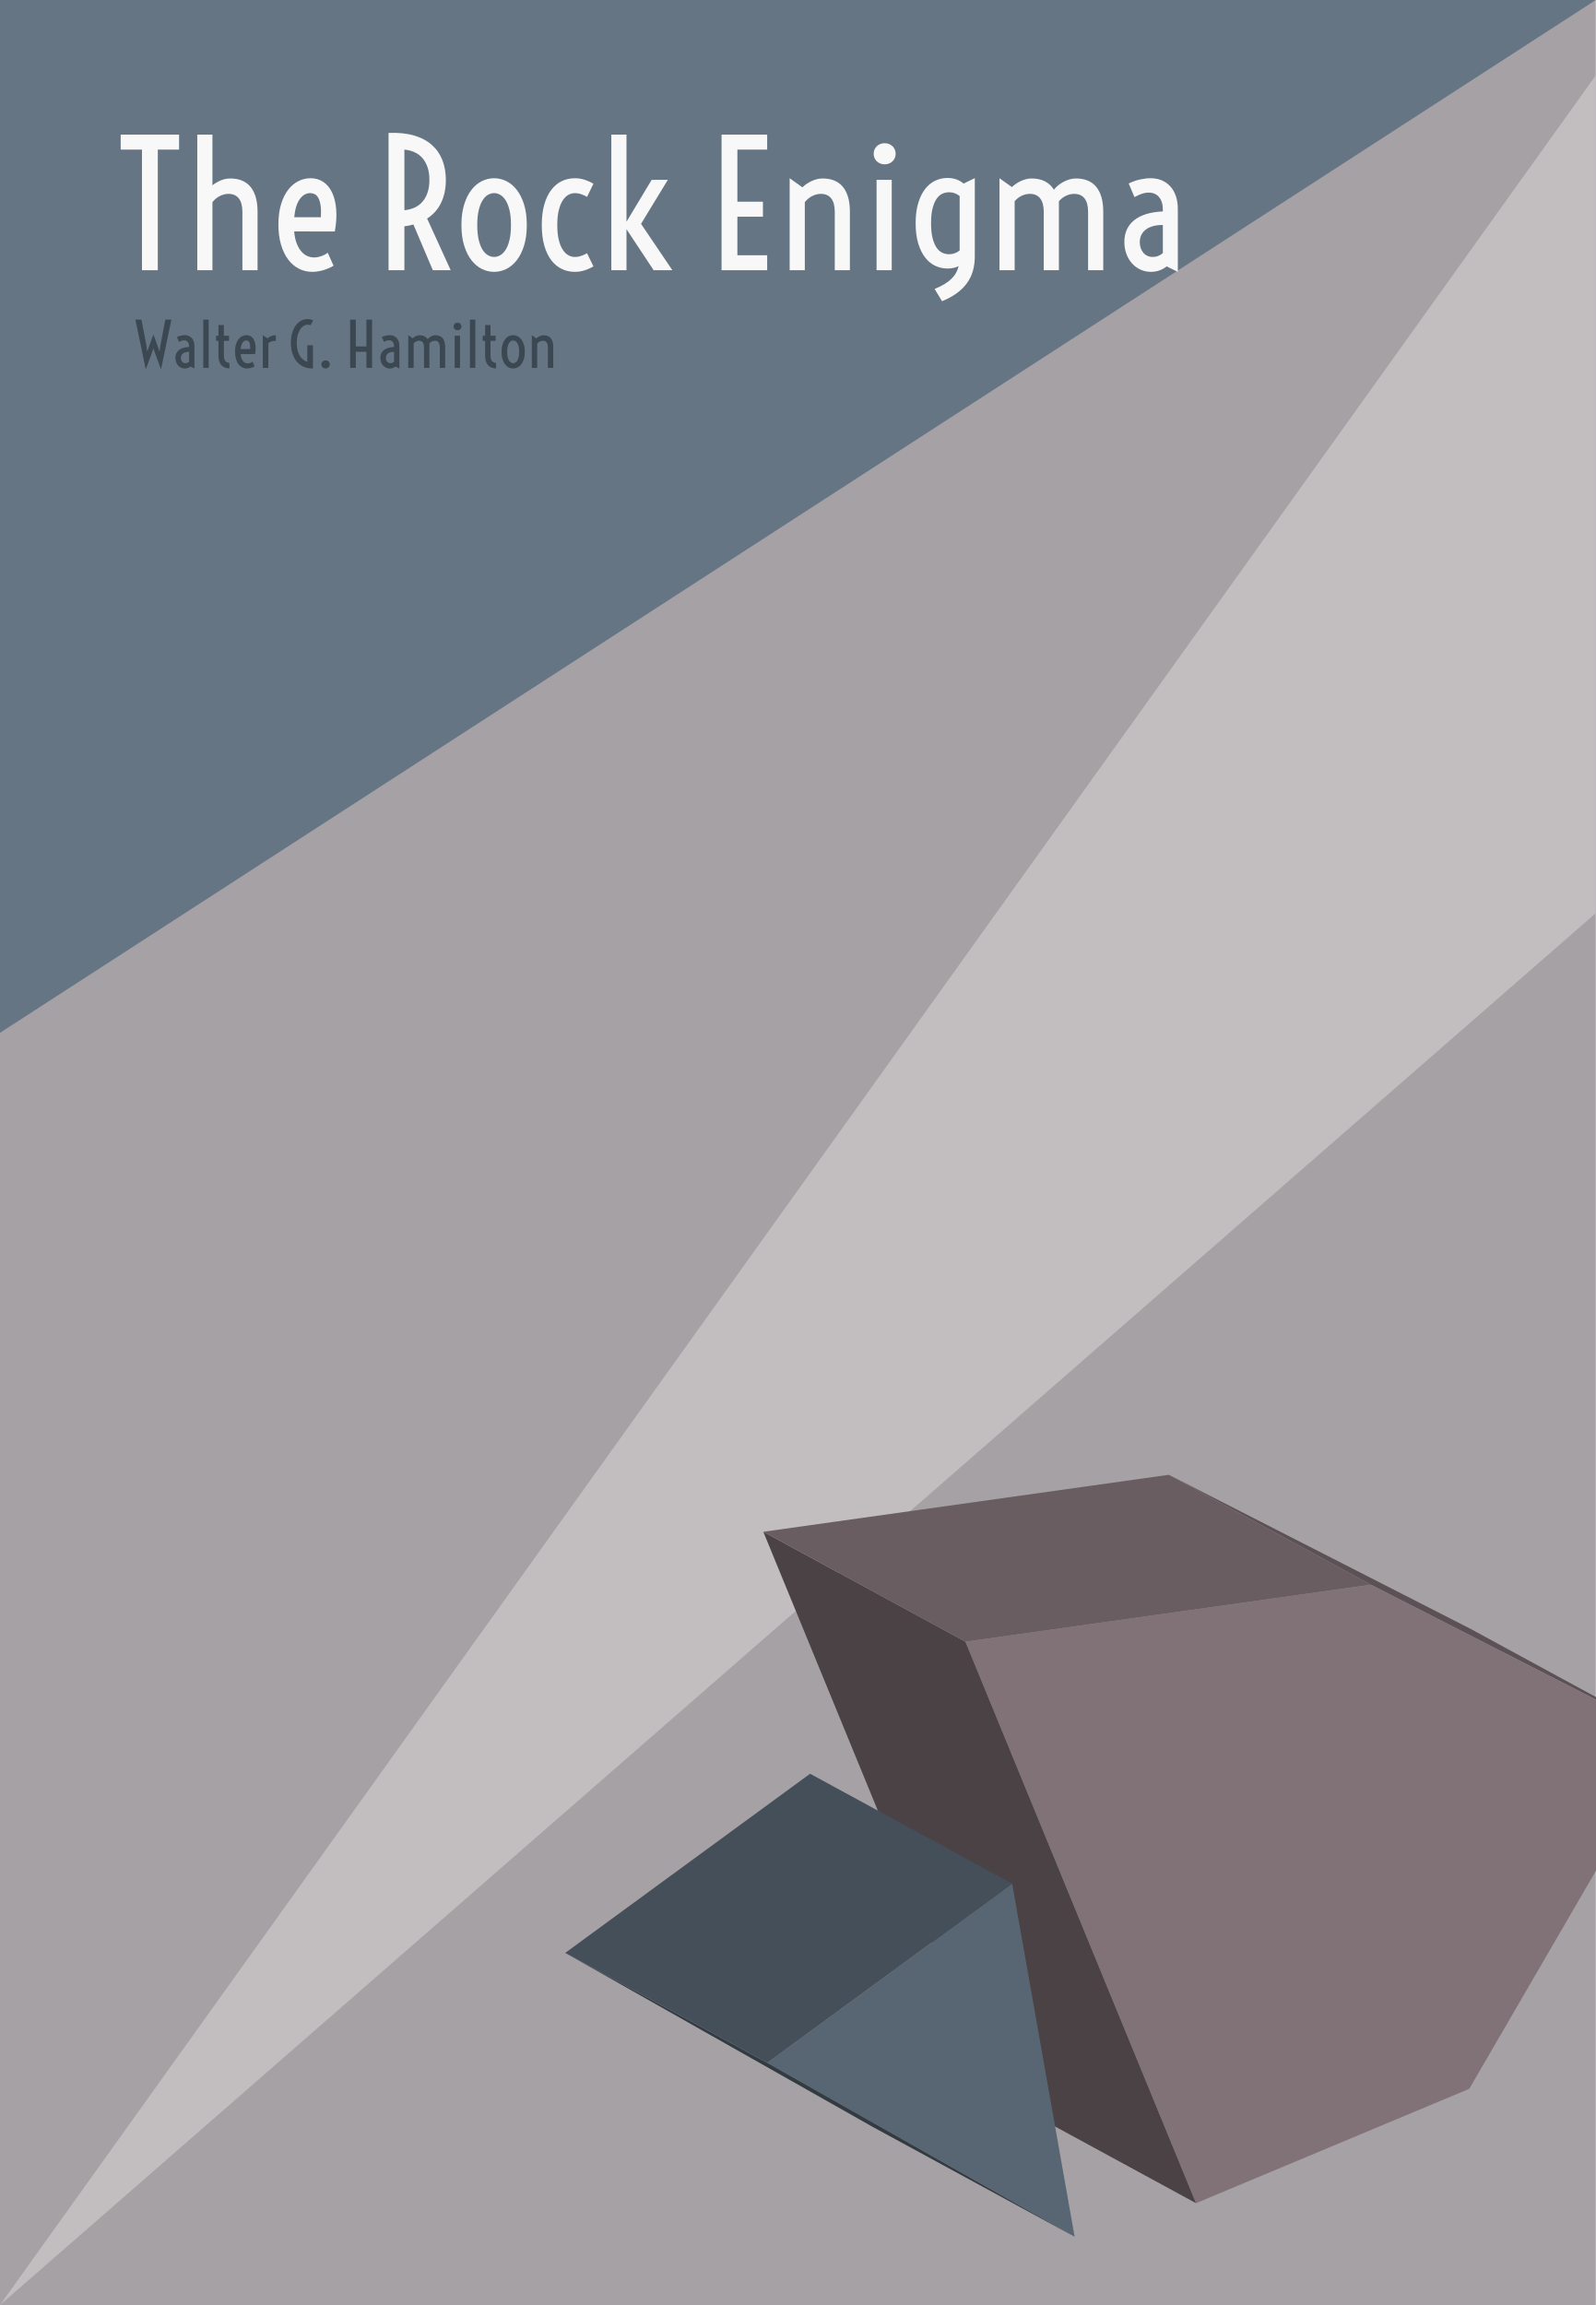
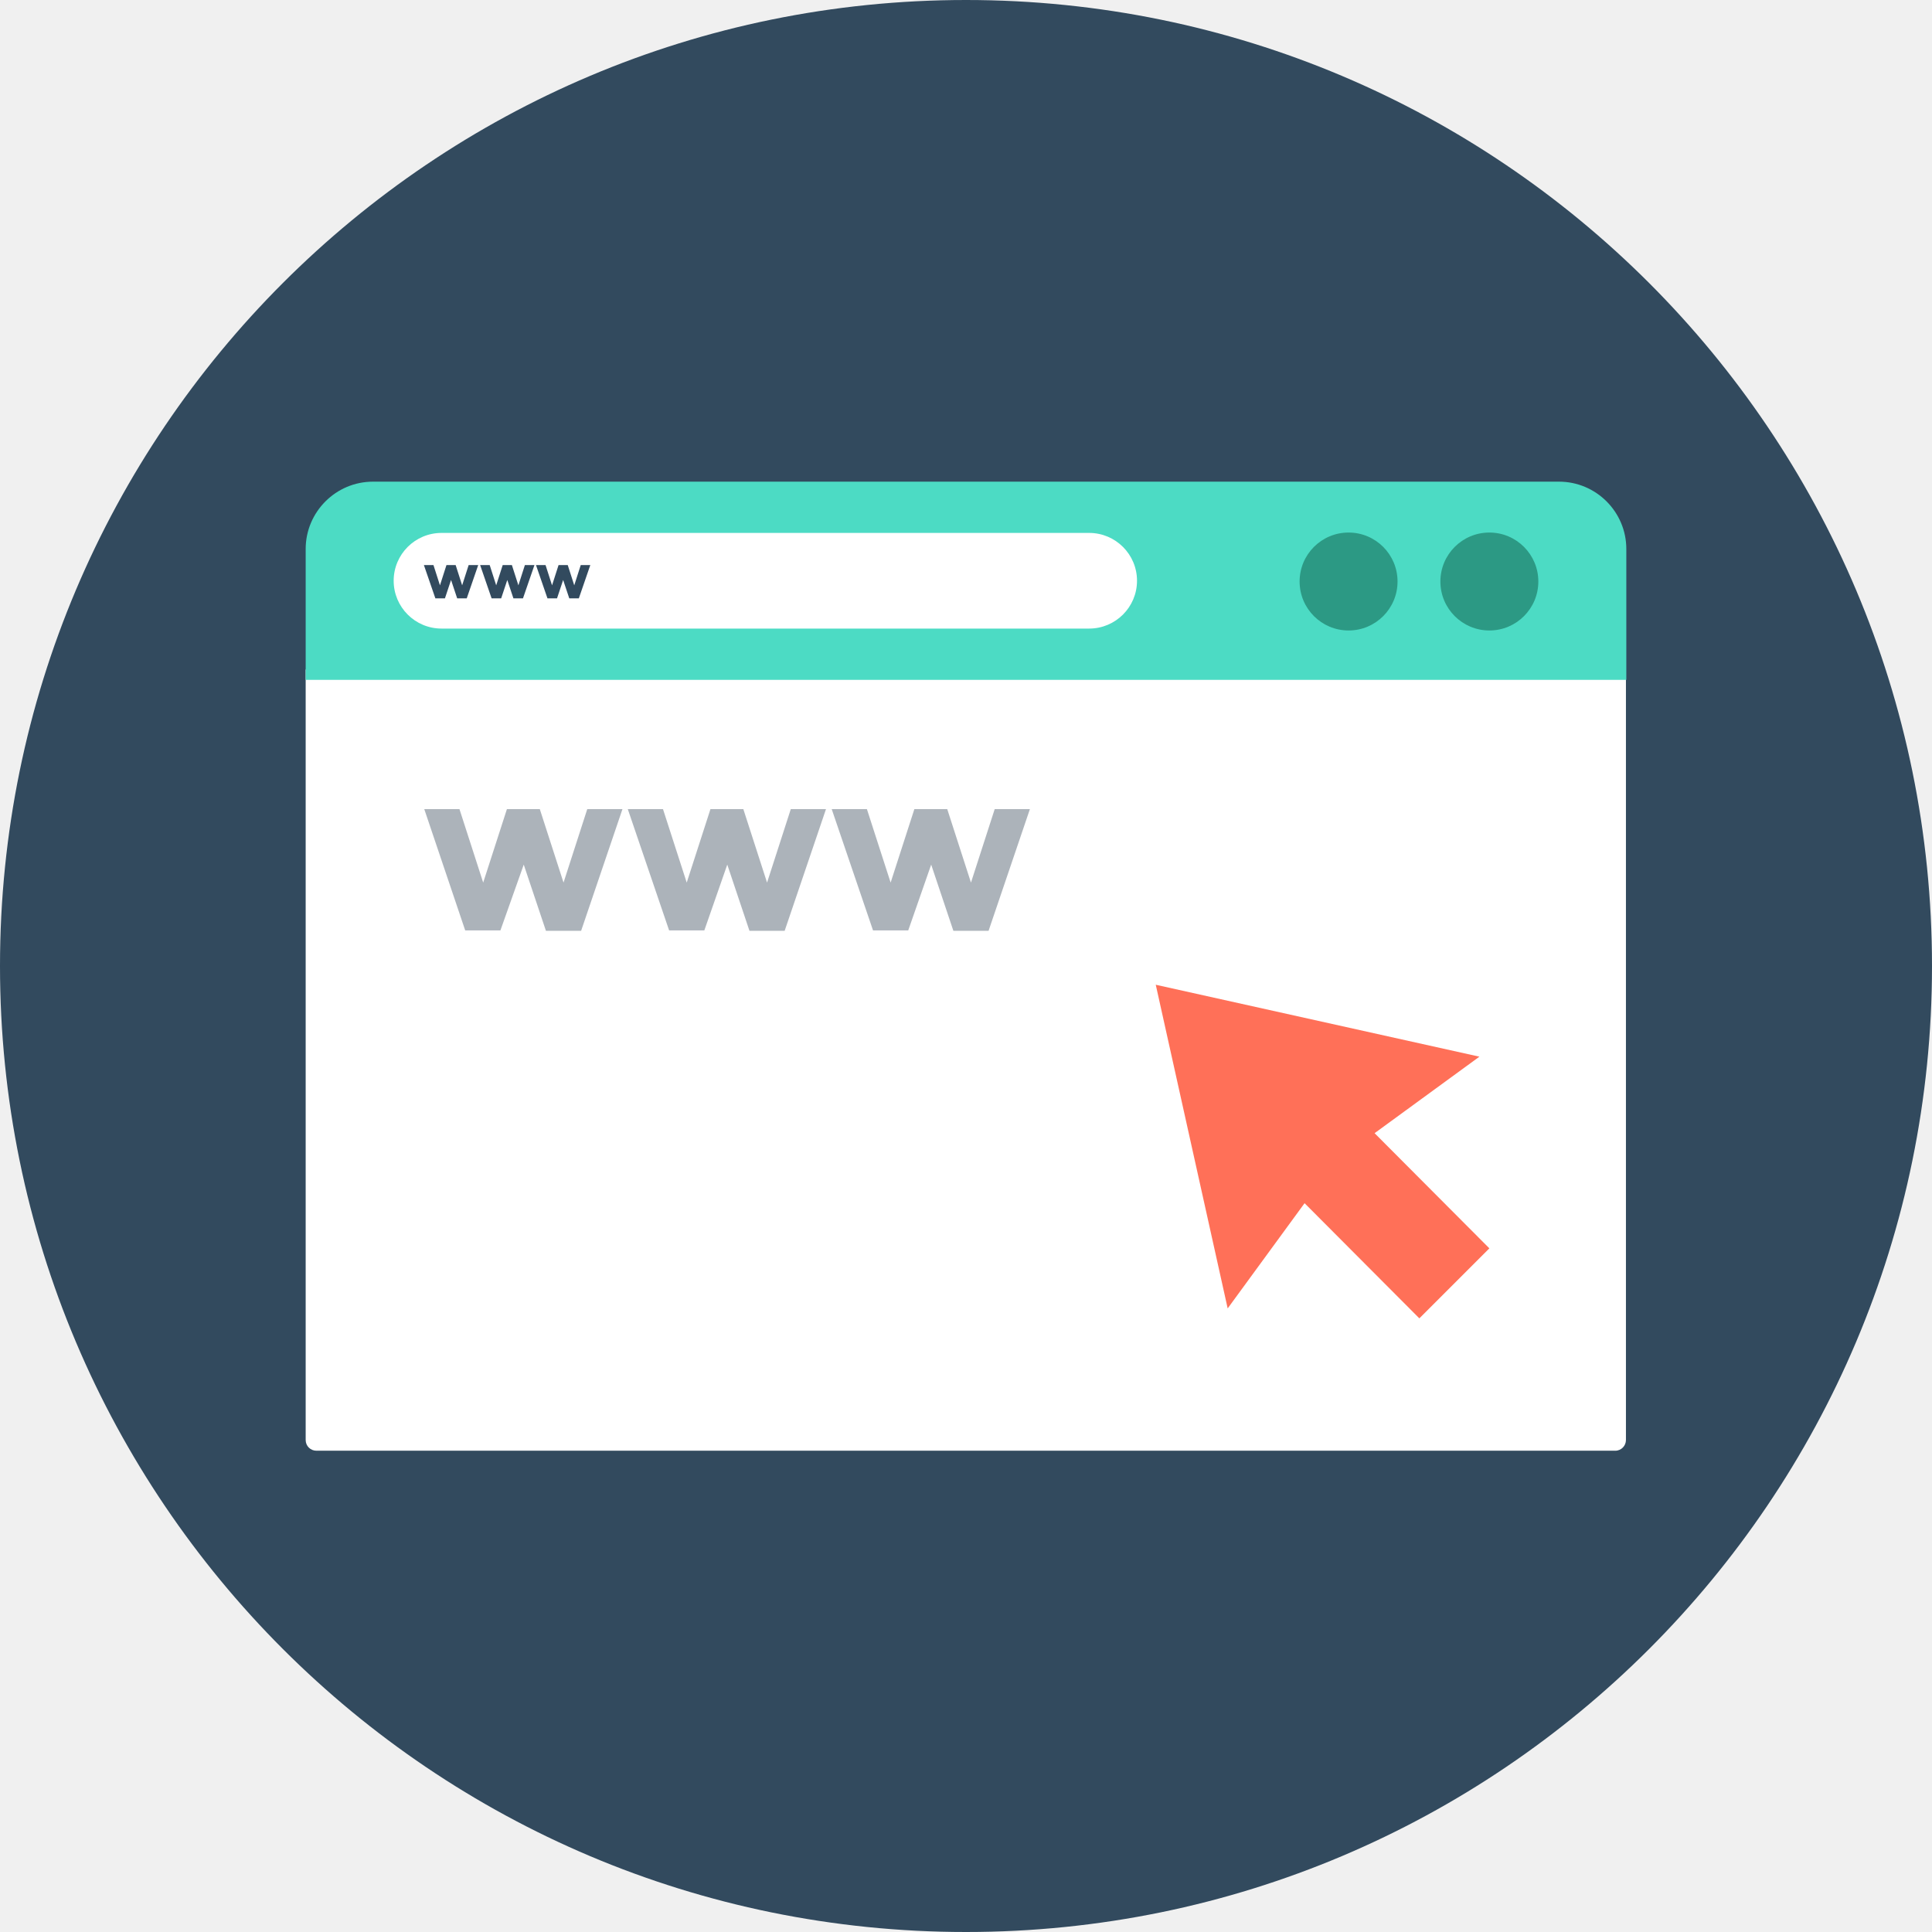
- <svg xmlns="http://www.w3.org/2000/svg" version="1.1" id="Layer_1" x="0px" y="0px" width="180px" height="260px" viewBox="0 0 180 260" enable-background="new 0 0 180 260" xml:space="preserve">
-   <rect fill="#A6A1A5" width="180" height="260" />
-   <polyline fill="#C2BEC0" points="180,103 180,8.5 0,260 " />
-   <polygon fill="#657584" points="0,116.5 180,0 0,0 " />
-   <path fill="#C2BEC0" d="M180,258" />
+ <svg xmlns="http://www.w3.org/2000/svg" version="1.1" id="Layer_1" x="0px" y="0px" viewBox="0 0 505 505" style="enable-background:new 0 0 505 505;" xml:space="preserve">
+   <circle style="fill:#324A5E;" cx="252.5" cy="252.5" r="252.5" />
+   <path style="fill:#FFFFFF;" d="M79.9,175v201.4c0,1.6,1.3,2.8,2.8,2.8h339.5c1.6,0,2.8-1.3,2.8-2.8V175H79.9z" />
+   <path style="fill:#4CDBC4;" d="M425.1,177.7v-34.2c0-9.7-7.9-17.6-17.6-17.6h-310c-9.7,0-17.6,7.9-17.6,17.6v34.2H425.1z" />
+   <path style="fill:#FFFFFF;" d="M284.7,164.3H115.4c-6.9,0-12.5-5.6-12.5-12.5l0,0c0-6.9,5.6-12.5,12.5-12.5h169.3  c6.9,0,12.5,5.6,12.5,12.5l0,0C297.2,158.7,291.6,164.3,284.7,164.3z" />
  <g>
-     <g>
-       <g enable-background="new    ">
-         <g>
-           <polygon fill="#5C5155" points="154.631,178.752 131.838,166.354 165.873,183.732 188.667,196.131     " />
-         </g>
-         <g>
-           <polygon fill="#817278" points="154.631,178.752 188.667,196.131 165.729,235.615 134.906,248.514 108.893,185.182     " />
-         </g>
-         <g>
-           <polygon fill="#4A4245" points="134.906,248.514 112.111,236.113 86.099,172.781 108.893,185.182     " />
-         </g>
-         <g>
-           <polygon fill="#695D61" points="108.893,185.182 86.099,172.781 131.838,166.354 154.631,178.752     " />
-         </g>
-       </g>
-     </g>
+     <circle style="fill:#2C9984;" cx="389.3" cy="152" r="12.8" />
+     <circle style="fill:#2C9984;" cx="352.5" cy="152" r="12.8" />
  </g>
  <g>
-     <g>
-       <g enable-background="new    ">
-         <g>
-           <polygon fill="#586673" points="114.168,212.475 121.214,252.3 86.551,232.684     " />
-         </g>
-         <g>
-           <polygon fill="#333B42" points="121.214,252.3 98.42,239.9 63.757,220.284 86.551,232.684     " />
-         </g>
-         <g>
-           <polygon fill="#454F5A" points="86.551,232.684 63.757,220.284 91.375,200.075 114.168,212.475     " />
-         </g>
-       </g>
-     </g>
+     <path style="fill:#324A5E;" d="M116.3,156.4h-2.5l-3-8.7h2.5l1.7,5.3l1.7-5.3h2.4l1.7,5.3l1.7-5.3h2.5l-3,8.7h-2.5l-1.6-4.8   L116.3,156.4z" />
+     <path style="fill:#324A5E;" d="M131,156.4h-2.5l-3-8.7h2.5l1.7,5.3l1.7-5.3h2.4l1.7,5.3l1.7-5.3h2.5l-3,8.7h-2.5l-1.6-4.8   L131,156.4z" />
+     <path style="fill:#324A5E;" d="M145.6,156.4h-2.5l-3-8.7h2.5l1.7,5.3l1.7-5.3h2.4l1.7,5.3l1.7-5.3h2.5l-3,8.7h-2.5l-1.6-4.8   L145.6,156.4z" />
  </g>
-   <g enable-background="new    ">
-     <path fill="#F8F8F8" d="M16.013,16.876h-2.401v-1.69h6.587v1.69h-2.4v13.605h-1.786V16.876z" />
-     <path fill="#F8F8F8" d="M22.253,15.186h1.709v5.714c0.281-0.225,0.598-0.408,0.95-0.553c0.352-0.144,0.701-0.216,1.047-0.216   c1.024,0,1.795,0.321,2.314,0.965s0.778,1.57,0.778,2.78v6.605h-1.709v-6.587c0-0.659-0.133-1.162-0.398-1.507   c-0.266-0.346-0.658-0.519-1.176-0.519c-0.307,0-0.619,0.075-0.936,0.226s-0.606,0.386-0.869,0.705v7.682h-1.709V15.186z" />
-     <path fill="#F8F8F8" d="M35.225,30.664c-0.55,0-1.058-0.12-1.522-0.36c-0.464-0.24-0.867-0.589-1.209-1.047   c-0.343-0.457-0.61-1.018-0.802-1.68c-0.192-0.663-0.288-1.416-0.288-2.262c0-0.864,0.099-1.622,0.297-2.275   c0.199-0.652,0.466-1.197,0.802-1.632c0.336-0.436,0.724-0.762,1.162-0.979c0.438-0.218,0.895-0.326,1.368-0.326   c0.55,0,1.034,0.142,1.45,0.427s0.746,0.689,0.989,1.215c0.243,0.524,0.394,1.157,0.451,1.896s0.006,1.563-0.154,2.472   l-4.589-0.009c0.051,0.55,0.152,1.013,0.302,1.387c0.15,0.375,0.33,0.677,0.538,0.907s0.434,0.396,0.677,0.495   c0.243,0.099,0.486,0.148,0.729,0.148c0.147,0,0.296-0.016,0.446-0.048s0.294-0.073,0.432-0.125   c0.138-0.051,0.264-0.108,0.379-0.173c0.115-0.063,0.211-0.125,0.288-0.183l0.653,1.46c-0.141,0.09-0.304,0.176-0.49,0.259   c-0.186,0.084-0.382,0.157-0.59,0.222c-0.208,0.063-0.426,0.114-0.653,0.153C35.665,30.645,35.443,30.664,35.225,30.664z    M36.195,24.5c0.032-0.538,0.021-0.981-0.034-1.33c-0.054-0.349-0.138-0.627-0.25-0.836c-0.112-0.207-0.248-0.352-0.408-0.432   c-0.16-0.08-0.33-0.12-0.509-0.12c-0.461,0-0.856,0.229-1.186,0.687c-0.33,0.458-0.536,1.135-0.62,2.031H36.195z" />
-     <path fill="#F8F8F8" d="M43.829,14.994c1.095-0.045,2.048,0.051,2.861,0.288c0.813,0.236,1.485,0.59,2.016,1.061   s0.928,1.042,1.191,1.714c0.262,0.673,0.394,1.418,0.394,2.237c0,0.954-0.173,1.802-0.519,2.545   c-0.346,0.742-0.877,1.348-1.594,1.814l2.66,5.828h-2.017l-2.189-5.156c-0.32,0.09-0.66,0.157-1.018,0.202v4.954h-1.786V14.994z    M45.614,23.712c0.41-0.038,0.788-0.134,1.133-0.288c0.346-0.153,0.643-0.372,0.893-0.657c0.25-0.285,0.445-0.632,0.585-1.042   c0.141-0.409,0.211-0.887,0.211-1.431s-0.071-1.021-0.211-1.431c-0.141-0.409-0.336-0.757-0.585-1.042   c-0.25-0.284-0.547-0.504-0.893-0.657s-0.724-0.25-1.133-0.288V23.712z" />
-     <path fill="#F8F8F8" d="M55.734,30.664c-0.48,0-0.941-0.109-1.382-0.326c-0.442-0.218-0.834-0.548-1.176-0.989   c-0.343-0.441-0.616-0.992-0.821-1.651c-0.205-0.659-0.307-1.431-0.307-2.314c0-0.883,0.103-1.654,0.307-2.313   c0.205-0.659,0.479-1.21,0.821-1.652c0.342-0.441,0.734-0.771,1.176-0.988c0.441-0.218,0.902-0.326,1.382-0.326   s0.941,0.108,1.383,0.326c0.441,0.218,0.833,0.547,1.176,0.988c0.342,0.442,0.616,0.993,0.821,1.652   c0.205,0.659,0.307,1.431,0.307,2.313c0,0.884-0.103,1.655-0.307,2.314c-0.205,0.659-0.479,1.21-0.821,1.651   c-0.343,0.441-0.735,0.771-1.176,0.989C56.675,30.555,56.214,30.664,55.734,30.664z M55.734,28.983c0.23,0,0.458-0.062,0.682-0.188   c0.224-0.124,0.427-0.327,0.61-0.609c0.183-0.281,0.33-0.652,0.442-1.113c0.112-0.461,0.168-1.024,0.168-1.69   c0-0.665-0.056-1.228-0.168-1.685c-0.112-0.458-0.259-0.829-0.442-1.114c-0.183-0.284-0.386-0.489-0.61-0.614   s-0.451-0.188-0.682-0.188s-0.458,0.062-0.682,0.188s-0.427,0.33-0.61,0.614c-0.182,0.285-0.33,0.656-0.441,1.114   c-0.112,0.457-0.168,1.02-0.168,1.685c0,0.666,0.056,1.229,0.168,1.69c0.112,0.461,0.259,0.832,0.441,1.113   c0.183,0.282,0.386,0.485,0.61,0.609C55.277,28.921,55.504,28.983,55.734,28.983z" />
-     <path fill="#F8F8F8" d="M64.846,30.664c-0.531,0-1.024-0.109-1.479-0.326c-0.455-0.218-0.85-0.548-1.186-0.989   c-0.336-0.441-0.599-0.992-0.787-1.651c-0.189-0.659-0.283-1.431-0.283-2.314c0-0.883,0.094-1.654,0.283-2.313   c0.188-0.659,0.451-1.21,0.787-1.652c0.336-0.441,0.731-0.771,1.186-0.988s0.947-0.326,1.479-0.326   c0.391,0,0.767,0.061,1.128,0.182c0.361,0.122,0.683,0.266,0.965,0.433l-0.72,1.488c-0.186-0.109-0.398-0.207-0.639-0.293   c-0.24-0.087-0.485-0.13-0.734-0.13s-0.493,0.064-0.729,0.192s-0.45,0.336-0.639,0.624s-0.339,0.661-0.451,1.118   c-0.112,0.458-0.168,1.014-0.168,1.666c0,0.653,0.056,1.208,0.168,1.666c0.112,0.458,0.262,0.831,0.451,1.118   c0.189,0.288,0.402,0.497,0.639,0.625s0.48,0.191,0.729,0.191s0.495-0.043,0.734-0.13c0.24-0.086,0.453-0.184,0.639-0.292   l0.72,1.488c-0.282,0.166-0.604,0.311-0.965,0.432C65.613,30.603,65.237,30.664,64.846,30.664z" />
-     <path fill="#F8F8F8" d="M68.956,15.186h1.709v9.813h0.009l2.833-4.715h1.824l-3.024,4.965l3.534,5.232h-2.113l-3.062-4.628v4.628   h-1.709V15.186z" />
-     <path fill="#F8F8F8" d="M81.39,15.186h5.146v1.69h-3.361v5.876h2.881v1.69h-2.881v4.35h3.361v1.689H81.39V15.186z" />
-     <path fill="#F8F8F8" d="M89.071,20.103l1.44,1.027c0.141-0.142,0.301-0.272,0.48-0.395c0.179-0.121,0.367-0.227,0.566-0.316   c0.198-0.09,0.399-0.16,0.604-0.211c0.205-0.052,0.409-0.077,0.614-0.077c1.024,0,1.796,0.321,2.314,0.965s0.777,1.57,0.777,2.78   v6.605H94.16v-6.587c0-0.659-0.133-1.162-0.398-1.507c-0.266-0.346-0.658-0.519-1.176-0.519c-0.308,0-0.619,0.075-0.937,0.226   s-0.606,0.386-0.868,0.705v7.682h-1.71V20.103z" />
-     <path fill="#F8F8F8" d="M99.787,18.537c-0.186,0-0.355-0.032-0.51-0.096c-0.152-0.064-0.284-0.15-0.393-0.26   c-0.109-0.108-0.192-0.235-0.25-0.379c-0.058-0.145-0.086-0.296-0.086-0.456s0.028-0.312,0.086-0.456   c0.058-0.145,0.141-0.271,0.25-0.38c0.108-0.108,0.24-0.195,0.393-0.259c0.154-0.064,0.324-0.096,0.51-0.096   s0.355,0.031,0.509,0.096c0.153,0.063,0.284,0.15,0.394,0.259c0.109,0.109,0.191,0.235,0.25,0.38   c0.057,0.144,0.086,0.296,0.086,0.456s-0.029,0.312-0.086,0.456c-0.059,0.144-0.141,0.271-0.25,0.379   c-0.109,0.109-0.24,0.195-0.394,0.26C100.143,18.505,99.973,18.537,99.787,18.537z M98.875,20.284h1.709v10.197h-1.709V20.284z" />
-     <path fill="#F8F8F8" d="M105.424,32.594c0.422-0.173,0.788-0.354,1.099-0.542c0.311-0.189,0.575-0.39,0.792-0.601   c0.218-0.211,0.393-0.436,0.523-0.672c0.131-0.237,0.229-0.49,0.293-0.759c-0.365,0.18-0.784,0.269-1.258,0.269   s-0.927-0.099-1.359-0.297c-0.432-0.199-0.812-0.506-1.143-0.922c-0.329-0.416-0.594-0.946-0.791-1.59   c-0.199-0.643-0.299-1.409-0.299-2.299s0.1-1.656,0.299-2.3c0.197-0.644,0.462-1.173,0.791-1.589   c0.33-0.416,0.711-0.724,1.143-0.922c0.433-0.198,0.886-0.298,1.359-0.298c0.711,0,1.315,0.211,1.814,0.634l1.268-0.614v8.823   c0,0.576-0.068,1.112-0.207,1.608c-0.137,0.496-0.354,0.956-0.652,1.378c-0.297,0.423-0.68,0.807-1.147,1.152   s-1.03,0.653-1.69,0.922L105.424,32.594z M107.055,28.677c0.225,0,0.438-0.037,0.639-0.111c0.202-0.073,0.387-0.177,0.553-0.312   v-6.136c-0.346-0.288-0.742-0.432-1.191-0.432c-0.262,0-0.515,0.055-0.758,0.163s-0.459,0.298-0.648,0.566   c-0.188,0.269-0.34,0.628-0.455,1.075c-0.115,0.448-0.174,1.012-0.174,1.69s0.059,1.241,0.174,1.689s0.267,0.807,0.455,1.075   c0.189,0.27,0.405,0.458,0.648,0.566C106.54,28.622,106.793,28.677,107.055,28.677z" />
-     <path fill="#F8F8F8" d="M112.739,20.103l1.401,0.998c0.141-0.135,0.299-0.261,0.471-0.379c0.174-0.119,0.355-0.221,0.548-0.308   c0.192-0.086,0.389-0.155,0.591-0.206c0.201-0.052,0.401-0.077,0.6-0.077c0.589,0,1.093,0.107,1.512,0.321   c0.42,0.215,0.758,0.53,1.014,0.946c0.135-0.173,0.296-0.336,0.484-0.49c0.189-0.153,0.393-0.288,0.609-0.403   c0.219-0.115,0.445-0.206,0.683-0.273c0.236-0.067,0.47-0.101,0.7-0.101c1.024,0,1.796,0.321,2.314,0.965s0.777,1.57,0.777,2.78   v6.605h-1.709v-6.587c0-0.659-0.133-1.162-0.398-1.507c-0.266-0.346-0.657-0.519-1.176-0.519c-0.288,0-0.584,0.066-0.889,0.201   c-0.304,0.135-0.58,0.346-0.83,0.634v7.777h-1.709v-6.587c0-0.659-0.133-1.162-0.398-1.507c-0.266-0.346-0.658-0.519-1.176-0.519   c-0.289,0-0.583,0.066-0.884,0.201c-0.302,0.135-0.576,0.343-0.825,0.624v7.787h-1.71V20.103z" />
-     <path fill="#F8F8F8" d="M126.825,27.294c0-1.037,0.366-1.854,1.1-2.448c0.733-0.596,1.813-0.929,3.24-0.999v-0.201   c0-0.602-0.143-1.072-0.427-1.412c-0.285-0.339-0.674-0.509-1.167-0.509c-0.256,0-0.521,0.047-0.792,0.14   c-0.272,0.093-0.543,0.216-0.812,0.369l-0.653-1.536c0.404-0.205,0.826-0.355,1.268-0.451s0.842-0.144,1.201-0.144   c0.461,0,0.879,0.08,1.258,0.239c0.377,0.16,0.7,0.39,0.969,0.687c0.27,0.298,0.477,0.661,0.625,1.09   c0.146,0.429,0.221,0.916,0.221,1.46v7.086l-1.258-0.614c-0.244,0.191-0.514,0.342-0.812,0.451   c-0.298,0.108-0.62,0.163-0.966,0.163c-0.435,0-0.836-0.088-1.205-0.265c-0.367-0.176-0.684-0.414-0.949-0.715   s-0.473-0.656-0.62-1.065C126.898,28.209,126.825,27.768,126.825,27.294z M128.562,27.322c0,0.237,0.035,0.456,0.106,0.658   c0.07,0.201,0.169,0.378,0.298,0.528c0.127,0.15,0.281,0.267,0.461,0.35c0.179,0.084,0.377,0.125,0.595,0.125   c0.224,0,0.438-0.041,0.644-0.125c0.205-0.083,0.371-0.188,0.499-0.316v-3.159c-0.409-0.006-0.774,0.034-1.095,0.12   c-0.32,0.087-0.592,0.215-0.816,0.384c-0.224,0.17-0.395,0.375-0.514,0.615C128.622,26.741,128.562,27.016,128.562,27.322z" />
+   <g>
+     <path style="fill:#ACB3BA;" d="M130.8,243.2h-9.2l-10.7-31.7h9.2l6.2,19.2l6.2-19.2h8.6l6.2,19.2l6.2-19.2h9.2l-10.8,31.8h-9.2   l-5.8-17.3L130.8,243.2z" />
+     <path style="fill:#ACB3BA;" d="M184.1,243.2h-9.2l-10.8-31.7h9.2l6.2,19.2l6.2-19.2h8.6l6.2,19.2l6.2-19.2h9.2l-10.8,31.8h-9.2   l-5.8-17.3L184.1,243.2z" />
+     <path style="fill:#ACB3BA;" d="M237.4,243.2h-9.2l-10.8-31.7h9.2l6.2,19.2l6.2-19.2h8.6l6.2,19.2l6.2-19.2h9.2l-10.8,31.8h-9.2   l-5.8-17.3L237.4,243.2z" />
  </g>
-   <g enable-background="new    ">
-     <path fill="#3B4751" d="M15.272,36.055h0.684l0.523,2.725l0.133,0.875l0.308-0.875l0.383-1.046l0.383,1.046l0.304,0.875   l0.137-0.875l0.523-2.725h0.684l-1.172,5.613l-0.588-1.597l-0.27-0.763l-0.27,0.763l-0.588,1.597L15.272,36.055z" />
-     <path fill="#3B4751" d="M19.784,40.365c0-0.369,0.13-0.66,0.392-0.871c0.261-0.213,0.645-0.331,1.153-0.355v-0.072   c0-0.214-0.051-0.382-0.152-0.502c-0.101-0.121-0.24-0.182-0.415-0.182c-0.091,0-0.185,0.017-0.282,0.05   c-0.097,0.033-0.193,0.077-0.289,0.132l-0.232-0.547c0.144-0.073,0.294-0.127,0.451-0.161s0.3-0.052,0.427-0.052   c0.164,0,0.313,0.029,0.448,0.086s0.25,0.139,0.345,0.244c0.096,0.106,0.17,0.235,0.222,0.389c0.052,0.152,0.079,0.325,0.079,0.52   v2.521l-0.448-0.219c-0.086,0.068-0.183,0.122-0.289,0.161c-0.106,0.039-0.221,0.058-0.344,0.058c-0.155,0-0.298-0.031-0.429-0.094   c-0.131-0.062-0.244-0.147-0.339-0.254c-0.094-0.107-0.168-0.234-0.22-0.38S19.784,40.534,19.784,40.365z M20.403,40.375   c0,0.085,0.013,0.163,0.038,0.234c0.025,0.072,0.061,0.135,0.106,0.188s0.1,0.095,0.164,0.124c0.064,0.03,0.134,0.045,0.212,0.045   c0.08,0,0.156-0.015,0.229-0.045c0.073-0.029,0.132-0.066,0.178-0.112v-1.124c-0.146-0.003-0.276,0.012-0.39,0.042   c-0.114,0.031-0.211,0.076-0.291,0.137s-0.141,0.134-0.183,0.219C20.424,40.169,20.403,40.266,20.403,40.375z" />
-     <path fill="#3B4751" d="M22.929,36.055h0.608V41.5h-0.608V36.055z" />
-     <path fill="#3B4751" d="M24.641,38.444h-0.27V37.87h0.27v-1.21h0.608v1.21h0.581v0.574H25.25v1.62c0,0.137,0.011,0.256,0.033,0.359   c0.021,0.102,0.057,0.189,0.107,0.261c0.05,0.072,0.115,0.13,0.195,0.173s0.178,0.075,0.294,0.096v0.608   c-0.415-0.019-0.725-0.149-0.93-0.395s-0.308-0.615-0.308-1.109V38.444z" />
-     <path fill="#3B4751" d="M27.868,41.564c-0.196,0-0.376-0.042-0.542-0.128c-0.165-0.085-0.309-0.209-0.431-0.372   c-0.122-0.163-0.217-0.362-0.285-0.599c-0.068-0.235-0.103-0.504-0.103-0.805c0-0.308,0.035-0.577,0.106-0.81   s0.166-0.427,0.286-0.582c0.119-0.154,0.257-0.271,0.413-0.348c0.156-0.078,0.319-0.117,0.487-0.117   c0.196,0,0.368,0.051,0.516,0.152s0.266,0.246,0.352,0.433s0.14,0.412,0.161,0.675c0.021,0.264,0.002,0.557-0.055,0.881   l-1.634-0.004c0.018,0.196,0.054,0.36,0.108,0.494c0.053,0.133,0.117,0.24,0.191,0.322c0.074,0.082,0.154,0.142,0.241,0.177   s0.173,0.053,0.26,0.053c0.052,0,0.105-0.006,0.159-0.017c0.054-0.012,0.105-0.026,0.154-0.045   c0.049-0.019,0.094-0.039,0.135-0.062s0.075-0.044,0.103-0.065l0.232,0.52c-0.05,0.032-0.108,0.063-0.174,0.093   s-0.136,0.056-0.21,0.079c-0.074,0.022-0.151,0.041-0.232,0.055C28.024,41.559,27.945,41.564,27.868,41.564z M28.213,39.371   c0.011-0.191,0.007-0.35-0.012-0.474c-0.019-0.124-0.049-0.224-0.089-0.298c-0.04-0.074-0.088-0.125-0.145-0.153   s-0.117-0.043-0.181-0.043c-0.164,0-0.305,0.081-0.422,0.244c-0.118,0.163-0.191,0.404-0.221,0.724H28.213z" />
-     <path fill="#3B4751" d="M29.642,37.805l0.516,0.359c0.141-0.109,0.293-0.195,0.455-0.258s0.329-0.094,0.502-0.094v0.635   c-0.182,0-0.344,0.02-0.483,0.059c-0.141,0.039-0.262,0.113-0.364,0.223V41.5h-0.625V37.805z" />
-     <path fill="#3B4751" d="M34.663,38.943h0.636v2.618c-0.339,0.014-0.66-0.038-0.962-0.155c-0.302-0.117-0.565-0.298-0.791-0.54   c-0.226-0.243-0.404-0.548-0.537-0.915c-0.132-0.366-0.198-0.791-0.198-1.274c0-0.429,0.051-0.809,0.154-1.142   s0.24-0.613,0.412-0.843c0.172-0.229,0.371-0.402,0.596-0.521c0.226-0.119,0.461-0.178,0.708-0.178   c0.107,0,0.212,0.011,0.316,0.033c0.104,0.023,0.213,0.059,0.33,0.106l-0.287,0.55c-0.045-0.018-0.102-0.032-0.169-0.042   c-0.067-0.011-0.125-0.016-0.176-0.016c-0.15,0-0.298,0.044-0.444,0.134c-0.146,0.088-0.276,0.22-0.392,0.393   c-0.115,0.173-0.208,0.388-0.28,0.645c-0.071,0.256-0.107,0.552-0.107,0.887c0,0.299,0.03,0.568,0.089,0.809   s0.141,0.45,0.246,0.629s0.23,0.326,0.376,0.442s0.307,0.199,0.482,0.249V38.943z" />
-     <path fill="#3B4751" d="M36.249,41.107c0-0.062,0.011-0.12,0.034-0.175s0.055-0.104,0.096-0.146s0.091-0.075,0.148-0.101   c0.059-0.025,0.124-0.038,0.197-0.038c0.071,0,0.136,0.013,0.195,0.038s0.109,0.059,0.15,0.101s0.073,0.091,0.096,0.146   s0.034,0.112,0.034,0.175c0,0.061-0.011,0.119-0.034,0.174s-0.055,0.103-0.096,0.144s-0.091,0.074-0.15,0.099   c-0.059,0.025-0.124,0.038-0.195,0.038c-0.073,0-0.138-0.013-0.197-0.038c-0.058-0.024-0.107-0.058-0.148-0.099   s-0.073-0.089-0.096-0.144S36.249,41.168,36.249,41.107z" />
-     <path fill="#3B4751" d="M39.496,36.055h0.636v3.021h1.2v-3.021h0.636V41.5h-0.636v-1.822h-1.2V41.5h-0.636V36.055z" />
-     <path fill="#3B4751" d="M42.903,40.365c0-0.369,0.13-0.66,0.392-0.871c0.261-0.213,0.645-0.331,1.153-0.355v-0.072   c0-0.214-0.051-0.382-0.152-0.502c-0.101-0.121-0.24-0.182-0.415-0.182c-0.091,0-0.185,0.017-0.282,0.05   c-0.097,0.033-0.193,0.077-0.289,0.132l-0.232-0.547c0.144-0.073,0.294-0.127,0.451-0.161s0.3-0.052,0.427-0.052   c0.164,0,0.313,0.029,0.448,0.086s0.25,0.139,0.345,0.244c0.096,0.106,0.17,0.235,0.222,0.389c0.052,0.152,0.079,0.325,0.079,0.52   v2.521l-0.448-0.219c-0.086,0.068-0.183,0.122-0.289,0.161c-0.106,0.039-0.221,0.058-0.344,0.058c-0.155,0-0.298-0.031-0.429-0.094   c-0.131-0.062-0.244-0.147-0.339-0.254c-0.094-0.107-0.168-0.234-0.22-0.38S42.903,40.534,42.903,40.365z M43.522,40.375   c0,0.085,0.013,0.163,0.038,0.234c0.025,0.072,0.061,0.135,0.106,0.188s0.1,0.095,0.164,0.124c0.064,0.03,0.134,0.045,0.212,0.045   c0.08,0,0.156-0.015,0.229-0.045c0.073-0.029,0.132-0.066,0.178-0.112v-1.124c-0.146-0.003-0.276,0.012-0.39,0.042   c-0.114,0.031-0.211,0.076-0.291,0.137s-0.141,0.134-0.183,0.219C43.543,40.169,43.522,40.266,43.522,40.375z" />
-     <path fill="#3B4751" d="M46.048,37.805l0.499,0.355c0.05-0.047,0.106-0.093,0.167-0.135s0.126-0.078,0.195-0.109   c0.068-0.03,0.138-0.055,0.21-0.073c0.071-0.019,0.143-0.027,0.213-0.027c0.209,0,0.389,0.038,0.539,0.114   c0.149,0.076,0.269,0.188,0.36,0.337c0.048-0.062,0.105-0.12,0.173-0.175c0.067-0.055,0.139-0.102,0.217-0.143   s0.158-0.074,0.243-0.098c0.084-0.024,0.167-0.036,0.25-0.036c0.365,0,0.639,0.114,0.824,0.344   c0.185,0.229,0.277,0.559,0.277,0.989V41.5h-0.608v-2.345c0-0.234-0.047-0.413-0.142-0.536c-0.095-0.123-0.234-0.186-0.419-0.186   c-0.103,0-0.208,0.024-0.316,0.072c-0.108,0.048-0.207,0.123-0.295,0.226V41.5h-0.608v-2.345c0-0.234-0.047-0.413-0.142-0.536   c-0.094-0.123-0.234-0.186-0.418-0.186c-0.103,0-0.208,0.024-0.314,0.072s-0.205,0.122-0.294,0.223V41.5h-0.608V37.805z" />
-     <path fill="#3B4751" d="M51.609,37.248c-0.066,0-0.126-0.012-0.181-0.034s-0.102-0.054-0.14-0.093   c-0.039-0.038-0.068-0.083-0.089-0.135c-0.021-0.051-0.031-0.105-0.031-0.162s0.01-0.111,0.031-0.162   c0.021-0.052,0.05-0.097,0.089-0.135c0.039-0.039,0.085-0.07,0.14-0.093s0.115-0.034,0.181-0.034s0.126,0.012,0.181,0.034   s0.102,0.054,0.14,0.093c0.039,0.038,0.068,0.083,0.089,0.135c0.021,0.051,0.031,0.105,0.031,0.162s-0.01,0.111-0.031,0.162   c-0.021,0.052-0.05,0.097-0.089,0.135c-0.039,0.039-0.085,0.07-0.14,0.093S51.675,37.248,51.609,37.248z M51.284,37.87h0.608v3.63   h-0.608V37.87z" />
-     <path fill="#3B4751" d="M53.007,36.055h0.608V41.5h-0.608V36.055z" />
-     <path fill="#3B4751" d="M54.719,38.444h-0.27V37.87h0.27v-1.21h0.608v1.21h0.581v0.574h-0.581v1.62   c0,0.137,0.011,0.256,0.033,0.359c0.021,0.102,0.057,0.189,0.107,0.261c0.05,0.072,0.115,0.13,0.195,0.173s0.178,0.075,0.294,0.096   v0.608c-0.415-0.019-0.725-0.149-0.93-0.395s-0.308-0.615-0.308-1.109V38.444z" />
-     <path fill="#3B4751" d="M57.884,41.564c-0.171,0-0.335-0.038-0.492-0.115c-0.157-0.078-0.297-0.195-0.419-0.353   c-0.122-0.157-0.219-0.354-0.292-0.588S56.572,40,56.572,39.686s0.037-0.59,0.109-0.824s0.17-0.431,0.292-0.588   c0.122-0.157,0.262-0.274,0.419-0.352c0.157-0.078,0.321-0.117,0.492-0.117s0.335,0.039,0.492,0.117   c0.157,0.077,0.297,0.194,0.419,0.352c0.122,0.157,0.219,0.354,0.292,0.588s0.109,0.51,0.109,0.824s-0.037,0.589-0.109,0.823   s-0.17,0.431-0.292,0.588c-0.122,0.157-0.262,0.274-0.419,0.353C58.219,41.526,58.055,41.564,57.884,41.564z M57.884,40.967   c0.082,0,0.163-0.022,0.243-0.066c0.08-0.045,0.152-0.117,0.217-0.217c0.064-0.101,0.117-0.232,0.157-0.396   c0.04-0.164,0.06-0.365,0.06-0.602c0-0.237-0.02-0.438-0.06-0.601c-0.04-0.163-0.093-0.295-0.157-0.396   c-0.065-0.102-0.138-0.174-0.217-0.219c-0.08-0.044-0.161-0.066-0.243-0.066s-0.163,0.022-0.243,0.066   c-0.08,0.045-0.152,0.117-0.217,0.219c-0.064,0.102-0.117,0.233-0.157,0.396c-0.04,0.163-0.06,0.363-0.06,0.601   c0,0.236,0.02,0.438,0.06,0.602c0.04,0.164,0.093,0.296,0.157,0.396c0.065,0.1,0.138,0.172,0.217,0.217   C57.721,40.944,57.802,40.967,57.884,40.967z" />
-     <path fill="#3B4751" d="M59.986,37.805l0.513,0.366c0.05-0.05,0.107-0.097,0.171-0.14c0.064-0.044,0.131-0.081,0.202-0.113   s0.143-0.057,0.215-0.075s0.146-0.027,0.219-0.027c0.365,0,0.639,0.114,0.824,0.344c0.185,0.229,0.277,0.559,0.277,0.989V41.5   h-0.608v-2.345c0-0.234-0.047-0.413-0.142-0.536c-0.094-0.123-0.234-0.186-0.418-0.186c-0.109,0-0.22,0.027-0.333,0.081   c-0.112,0.054-0.216,0.137-0.309,0.251V41.5h-0.608V37.805z" />
-   </g>
+   <polygon style="fill:#FF7058;" points="371,344.6 389.3,326.3 359.3,296.2 386.7,276.2 302.1,257.4 320.9,342 341,314.5 " />
+   <g>
+ </g>
+   <g>
+ </g>
+   <g>
+ </g>
+   <g>
+ </g>
+   <g>
+ </g>
+   <g>
+ </g>
+   <g>
+ </g>
+   <g>
+ </g>
+   <g>
+ </g>
+   <g>
+ </g>
+   <g>
+ </g>
+   <g>
+ </g>
+   <g>
+ </g>
+   <g>
+ </g>
+   <g>
+ </g>
</svg>
